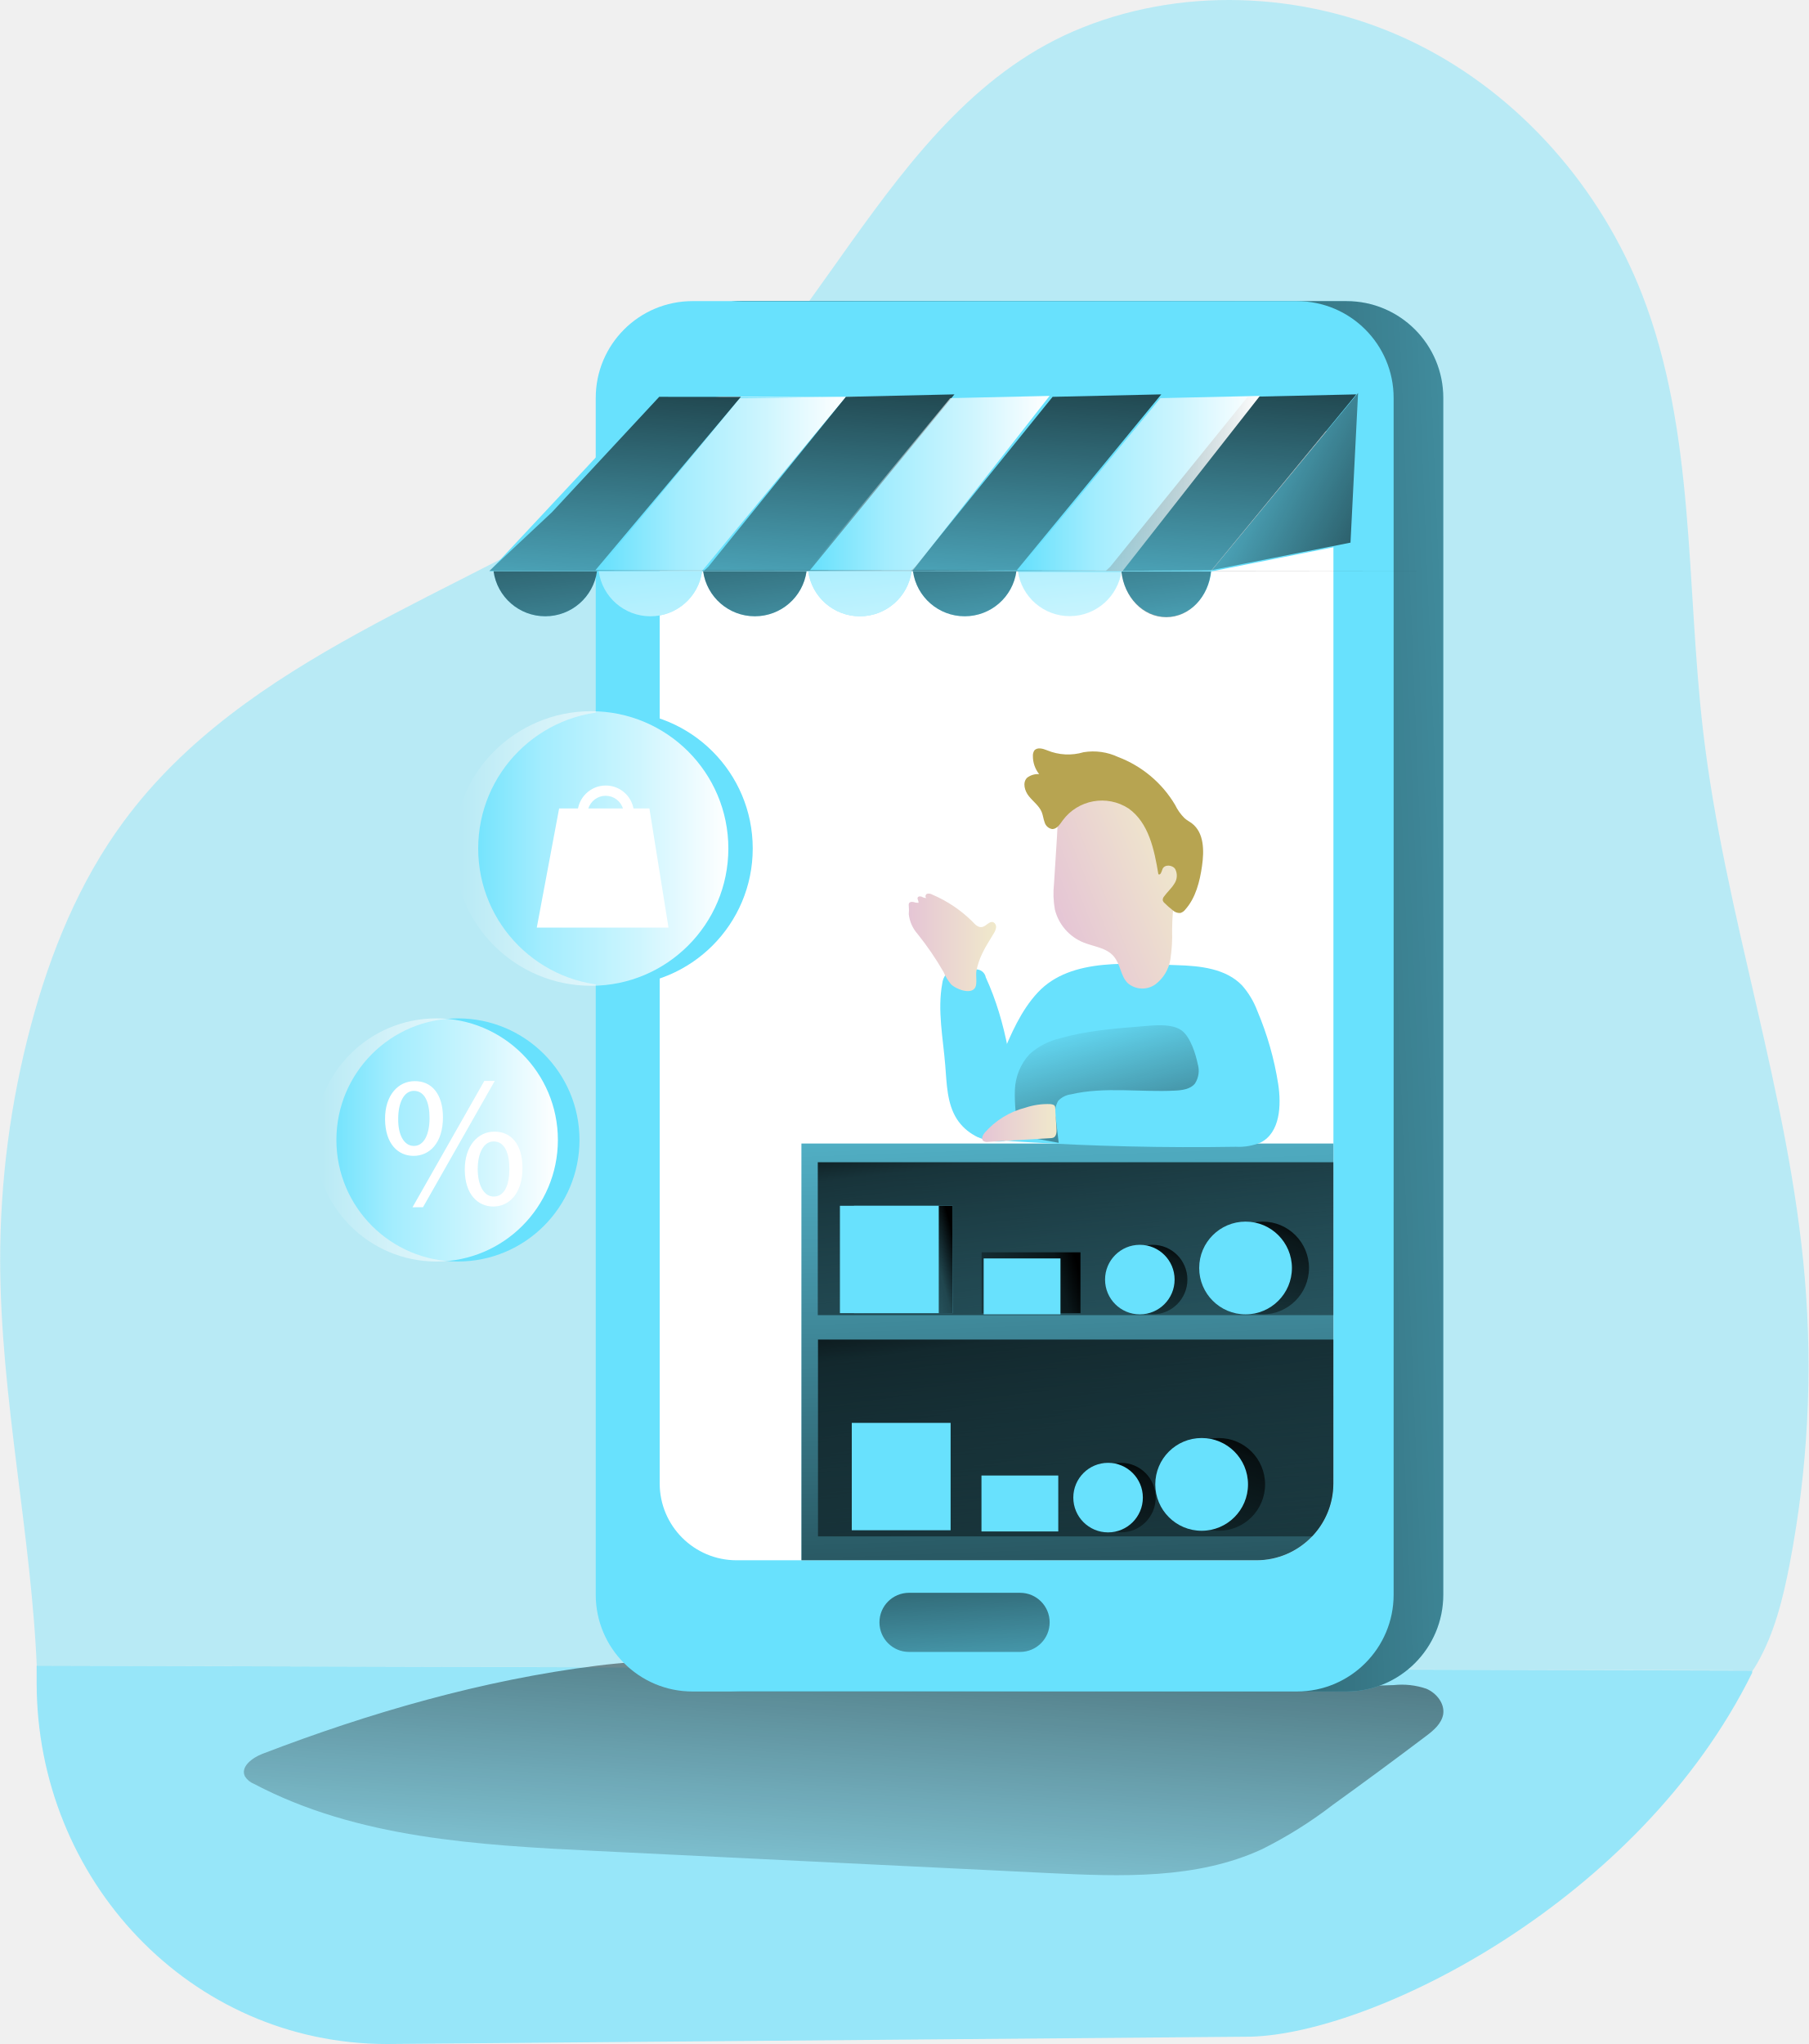
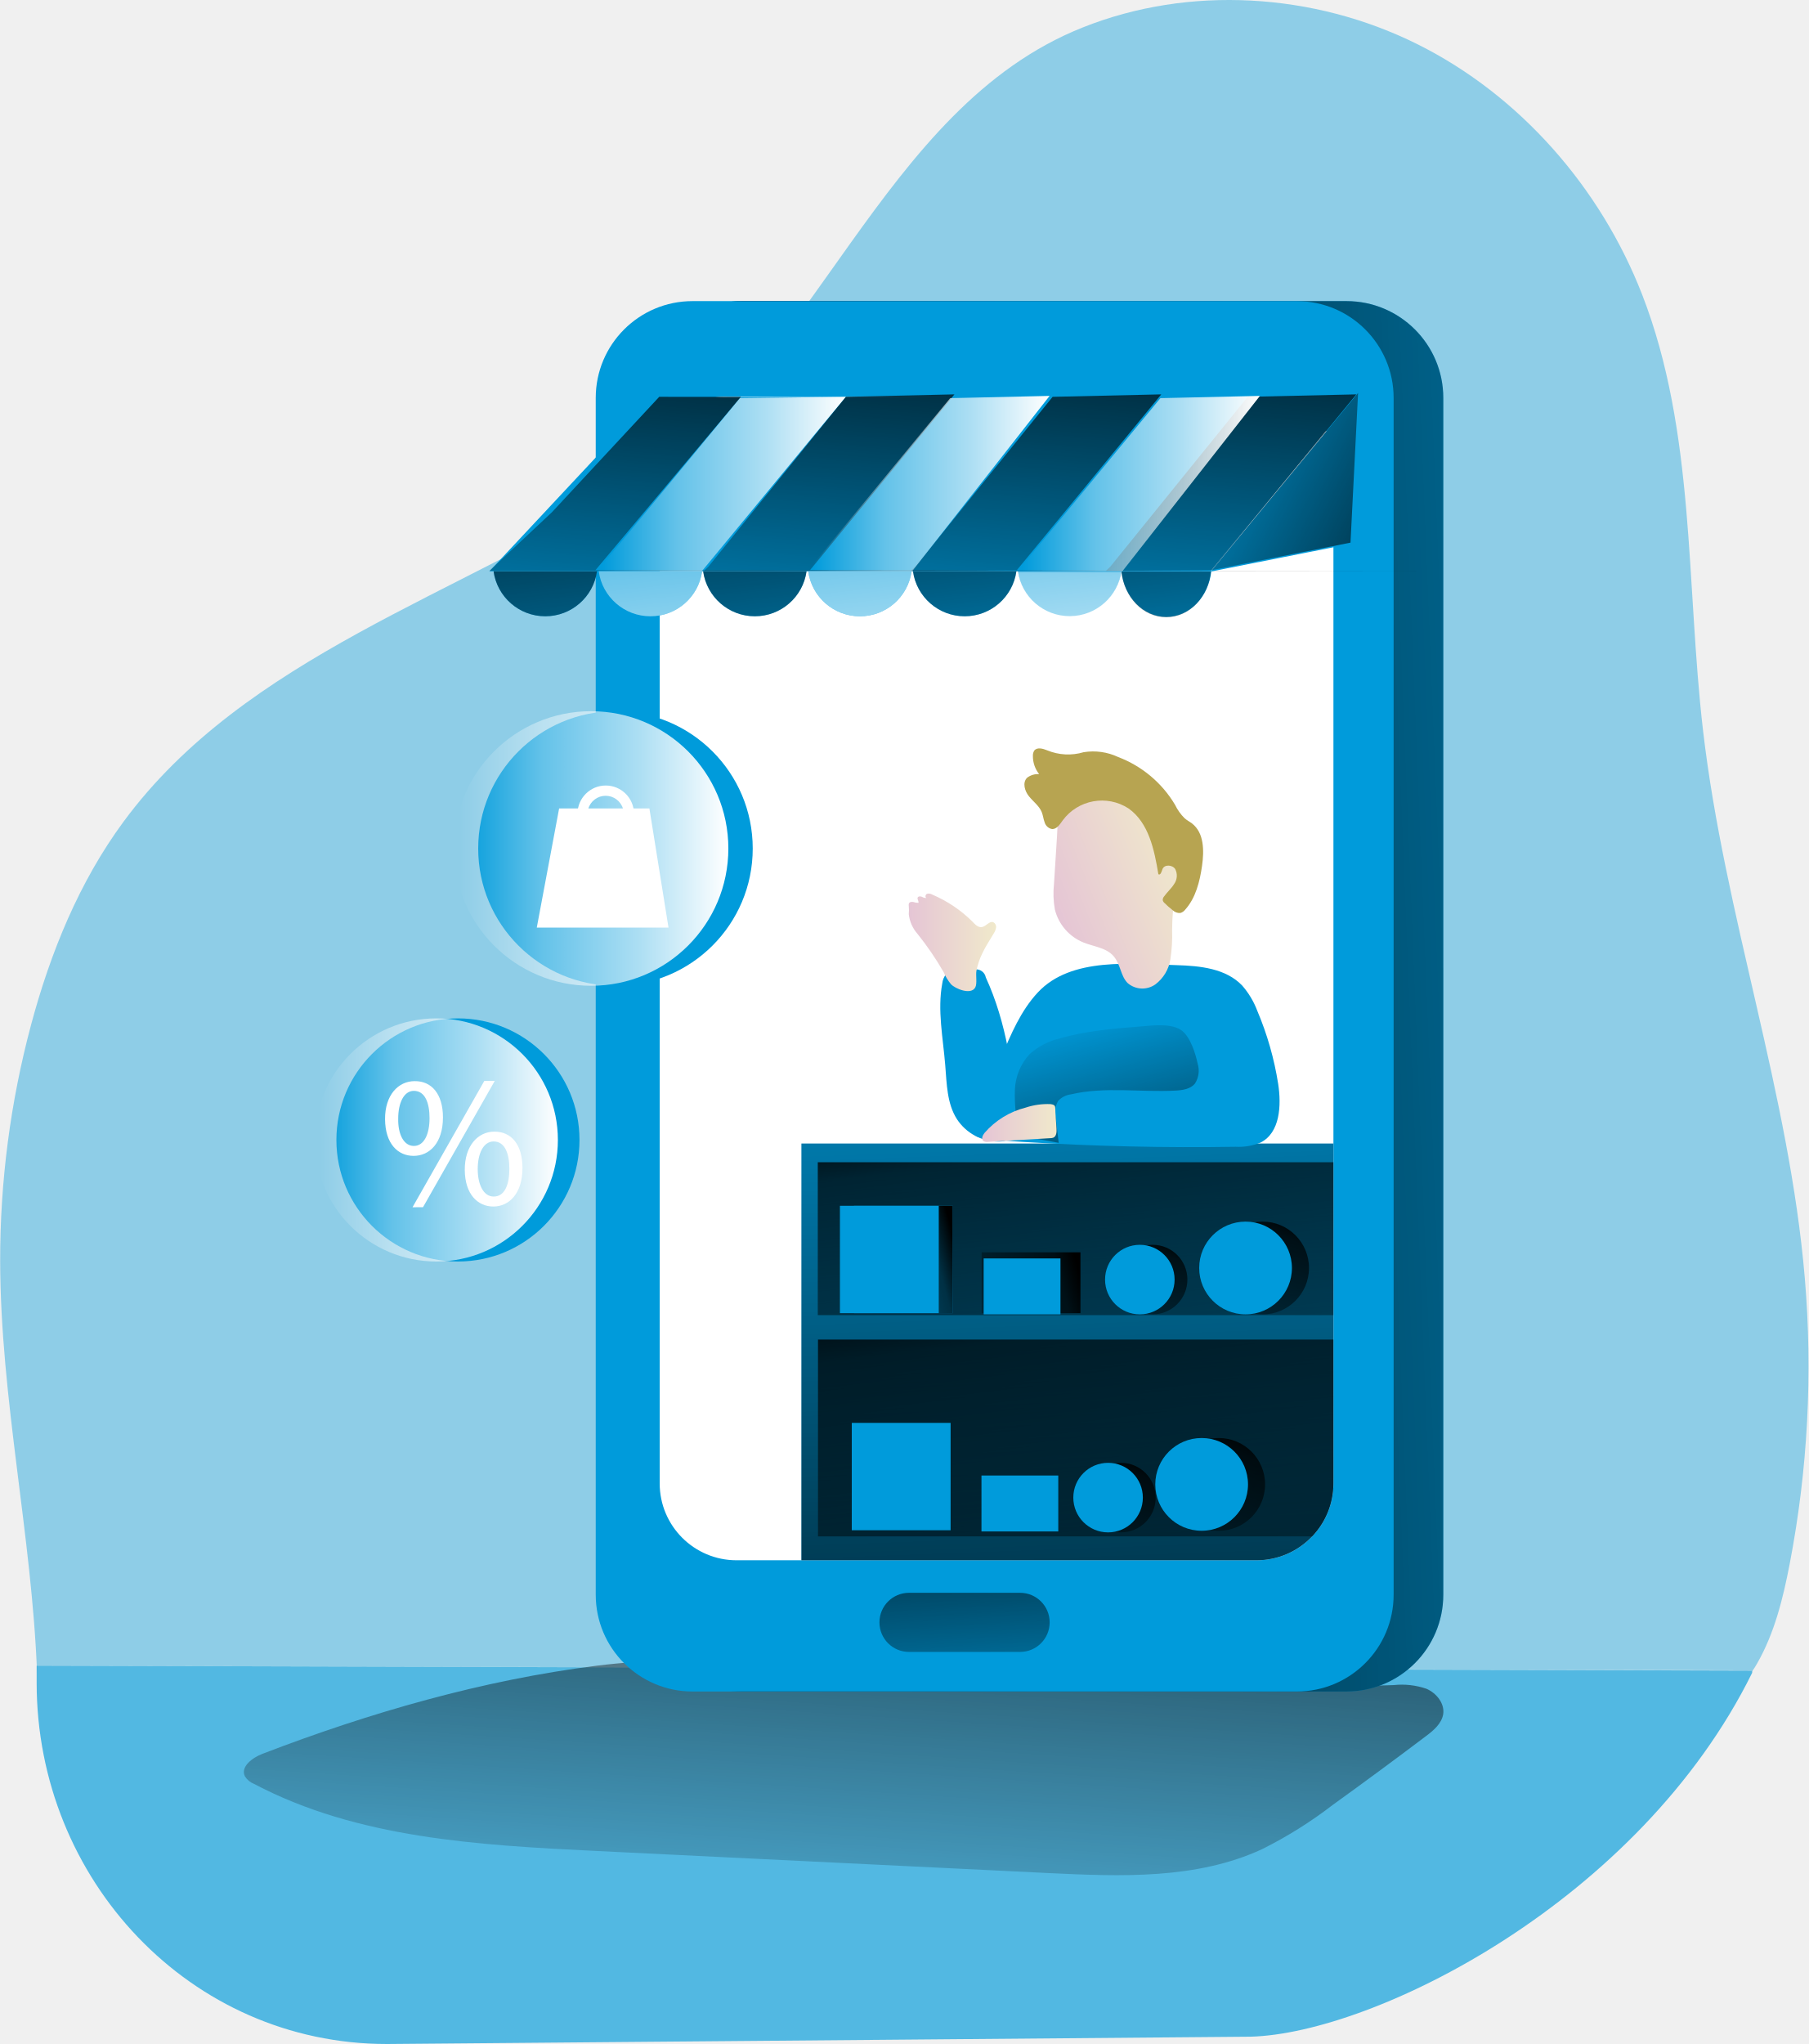
<svg xmlns="http://www.w3.org/2000/svg" xmlns:xlink="http://www.w3.org/1999/xlink" id="Layer_1" data-name="Layer 1" viewBox="0 0 346.39 391.41">
  <defs>
    <linearGradient id="linear-gradient" x1="202.34" y1="273.1" x2="194.63" y2="389.46" gradientUnits="userSpaceOnUse">
      <stop offset="0.01" />
      <stop offset="0.13" stop-opacity="0.69" />
      <stop offset="1" stop-opacity="0" />
    </linearGradient>
    <linearGradient id="linear-gradient-2" x1="163.84" y1="192.26" x2="390.02" y2="183.09" xlink:href="#linear-gradient" />
    <linearGradient id="linear-gradient-3" x1="243.62" y1="343.55" x2="237.51" y2="176.47" xlink:href="#linear-gradient" />
    <linearGradient id="linear-gradient-4" x1="238" y1="247.16" x2="252.21" y2="361.56" xlink:href="#linear-gradient" />
    <linearGradient id="linear-gradient-5" x1="166.19" y1="67.55" x2="160.46" y2="140.7" xlink:href="#linear-gradient" />
    <linearGradient id="linear-gradient-6" x1="207.33" y1="66.96" x2="201.52" y2="141.02" xlink:href="#linear-gradient" />
    <linearGradient id="linear-gradient-7" x1="200.71" y1="63.34" x2="194.91" y2="137.4" xlink:href="#linear-gradient" />
    <linearGradient id="linear-gradient-8" x1="238.07" y1="63.34" x2="232.26" y2="137.4" xlink:href="#linear-gradient" />
    <linearGradient id="linear-gradient-9" x1="197.95" y1="87.82" x2="205.22" y2="154.7" gradientUnits="userSpaceOnUse">
      <stop offset="0.02" stop-color="#fff" stop-opacity="0" />
      <stop offset="0.32" stop-color="#fff" stop-opacity="0.39" />
      <stop offset="0.68" stop-color="#fff" stop-opacity="0.68" />
      <stop offset="1" stop-color="#fff" />
    </linearGradient>
    <linearGradient id="linear-gradient-10" x1="178.1" y1="89.98" x2="185.37" y2="156.86" xlink:href="#linear-gradient" />
    <linearGradient id="linear-gradient-11" x1="237.66" y1="83.61" x2="244.93" y2="150.5" xlink:href="#linear-gradient-9" />
    <linearGradient id="linear-gradient-12" x1="256.23" y1="84.2" x2="263.38" y2="150.02" xlink:href="#linear-gradient" />
    <linearGradient id="linear-gradient-13" x1="158.24" y1="92.13" x2="165.51" y2="159.02" xlink:href="#linear-gradient-9" />
    <linearGradient id="linear-gradient-14" x1="217.81" y1="85.66" x2="225.08" y2="152.54" xlink:href="#linear-gradient" />
    <linearGradient id="linear-gradient-15" x1="138.39" y1="94.29" x2="145.66" y2="161.18" xlink:href="#linear-gradient" />
    <linearGradient id="linear-gradient-16" x1="114.33" y1="92.69" x2="161.99" y2="92.69" xlink:href="#linear-gradient-9" />
    <linearGradient id="linear-gradient-17" x1="154.61" y1="92.6" x2="201.03" y2="92.6" xlink:href="#linear-gradient-9" />
    <linearGradient id="linear-gradient-18" x1="194.89" y1="92.6" x2="241.31" y2="92.6" xlink:href="#linear-gradient-9" />
    <linearGradient id="linear-gradient-19" x1="275.79" y1="106.73" x2="223.04" y2="80.92" xlink:href="#linear-gradient" />
    <linearGradient id="linear-gradient-20" x1="183.28" y1="286.3" x2="186.45" y2="339.28" xlink:href="#linear-gradient" />
    <linearGradient id="linear-gradient-21" x1="86.92" y1="162.48" x2="139.49" y2="162.48" xlink:href="#linear-gradient-9" />
    <linearGradient id="linear-gradient-22" x1="60.29" y1="218.29" x2="106.85" y2="218.29" xlink:href="#linear-gradient-9" />
    <linearGradient id="linear-gradient-23" x1="210.37" y1="187.26" x2="227.11" y2="187.26" gradientUnits="userSpaceOnUse">
      <stop offset="0" stop-color="#e5c5d5" />
      <stop offset="0.42" stop-color="#ead4d1" />
      <stop offset="1" stop-color="#f0e9cb" />
    </linearGradient>
    <linearGradient id="linear-gradient-24" x1="244.36" y1="200.7" x2="259.28" y2="257.47" gradientUnits="userSpaceOnUse">
      <stop offset="0" stop-opacity="0" />
      <stop offset="0.99" />
    </linearGradient>
    <linearGradient id="linear-gradient-25" x1="991.64" y1="-519.92" x2="1018.26" y2="-519.92" gradientTransform="translate(-487.89 1033.36) rotate(-21.89)" xlink:href="#linear-gradient-23" />
    <linearGradient id="linear-gradient-26" x1="224.44" y1="221.76" x2="238.69" y2="221.76" xlink:href="#linear-gradient-23" />
    <linearGradient id="linear-gradient-27" x1="202.39" y1="208.07" x2="214.32" y2="304.2" xlink:href="#linear-gradient" />
    <linearGradient id="linear-gradient-28" x1="183.39" y1="238.44" x2="150.21" y2="247.2" xlink:href="#linear-gradient" />
    <linearGradient id="linear-gradient-29" x1="206.84" y1="243.16" x2="176.87" y2="251.07" xlink:href="#linear-gradient" />
    <linearGradient id="linear-gradient-30" x1="224.01" y1="236.71" x2="213.68" y2="263.17" xlink:href="#linear-gradient" />
    <linearGradient id="linear-gradient-31" x1="217.94" y1="278.46" x2="207.6" y2="304.92" xlink:href="#linear-gradient" />
    <linearGradient id="linear-gradient-32" x1="246.16" y1="231.72" x2="232.38" y2="267" xlink:href="#linear-gradient" />
    <linearGradient id="linear-gradient-33" x1="237.75" y1="273.15" x2="223.97" y2="308.43" xlink:href="#linear-gradient" />
  </defs>
-   <path d="M379.1,306.25c-1.27,6.58-2.9,13.21-6.22,19-.31.54-.62,1.07-1,1.58v-.23L43.43,325.7l0,1.42c-1-26.38-7-52.47-7.07-78.88a174.09,174.09,0,0,1,5.9-45.19c3.71-13.88,9.22-27.44,17.75-39,23.28-31.57,64.21-43.33,97.36-64.29,35.27-22.29,47.54-72.33,86.3-87.76C264.1,3.84,288,5.36,307.7,15.14s35.17,27.5,43.15,48c10.22,26.29,8.39,55.45,11.66,83.46C366.63,182,379,216,382,251.44A200.3,200.3,0,0,1,379.1,306.25Z" transform="translate(-36.33 -6.73)" fill="#68e1fd" opacity="0.41" />
-   <path d="M371.92,326.64v.42c-21.64,43.82-72.42,69.06-96.09,69.68l-165.41,1.4c-37.69,0-67.07-31.48-67.07-69.17l0-1.85,0-1.42Z" transform="translate(-36.33 -6.73)" fill="#68e1fd" opacity="0.66" />
+   <path d="M379.1,306.25c-1.27,6.58-2.9,13.21-6.22,19-.31.54-.62,1.07-1,1.58v-.23L43.43,325.7l0,1.42c-1-26.38-7-52.47-7.07-78.88a174.09,174.09,0,0,1,5.9-45.19c3.71-13.88,9.22-27.44,17.75-39,23.28-31.57,64.21-43.33,97.36-64.29,35.27-22.29,47.54-72.33,86.3-87.76C264.1,3.84,288,5.36,307.7,15.14s35.17,27.5,43.15,48c10.22,26.29,8.39,55.45,11.66,83.46C366.63,182,379,216,382,251.44A200.3,200.3,0,0,1,379.1,306.25Z" transform="translate(-36.33 -6.73)" fill="#009bdb" opacity="0.41" />
+   <path d="M371.92,326.64v.42c-21.64,43.82-72.42,69.06-96.09,69.68l-165.41,1.4c-37.69,0-67.07-31.48-67.07-69.17l0-1.85,0-1.42Z" transform="translate(-36.33 -6.73)" fill="#009bdb" opacity="0.66" />
  <path d="M86.61,342.57c-1.94.74-4.3,2.49-3.36,4.34A3.65,3.65,0,0,0,85,348.34c19.76,10.42,42.9,11.72,65.21,12.82l87,4.25c13.83.67,28.29,1.23,40.85-4.58a82.49,82.49,0,0,0,13.55-8.49q9-6.48,17.8-13.13c1.47-1.1,3-2.38,3.33-4.19.33-2.08-1.28-4.08-3.22-4.91a14.56,14.56,0,0,0-6.24-.7q-28.83,1-57.68.81c-12.2-.07-24.44-.28-36.55-1.82-19.72-2.51-38.52-5.2-58.42-2.7C128.81,328.43,107.05,334.72,86.61,342.57Z" transform="translate(-36.33 -6.73)" fill="url(#linear-gradient)" />
-   <rect x="123.61" y="57.66" width="152.82" height="266.25" rx="18.54" fill="#68e1fd" />
+   <rect x="123.61" y="57.66" width="152.82" height="266.25" rx="18.54" fill="#009bdb" />
  <rect x="123.61" y="57.66" width="152.82" height="266.25" rx="18.54" fill="url(#linear-gradient-2)" />
-   <rect x="114.1" y="57.66" width="152.82" height="266.25" rx="18.54" fill="#68e1fd" />
+   <rect x="114.1" y="57.66" width="152.82" height="266.25" rx="18.54" fill="#009bdb" />
  <path d="M291.72,94.87V290.78A14.73,14.73,0,0,1,277,305.51h-99.6a14.72,14.72,0,0,1-14.72-14.73V94.87A12.13,12.13,0,0,1,174.8,82.73H279.58A12.15,12.15,0,0,1,291.72,94.87Z" transform="translate(-36.33 -6.73)" fill="#fff" />
-   <path d="M291.72,225.71v65.07A14.73,14.73,0,0,1,277,305.51H189.83v-79.8Z" transform="translate(-36.33 -6.73)" fill="#68e1fd" />
+   <path d="M291.72,225.71v65.07A14.73,14.73,0,0,1,277,305.51H189.83v-79.8Z" transform="translate(-36.33 -6.73)" fill="#009bdb" />
  <path d="M291.71,225.71v65.07A14.74,14.74,0,0,1,277,305.51H189.83v-79.8Z" transform="translate(-36.33 -6.73)" fill="url(#linear-gradient-3)" />
  <path d="M291.71,263.24v27.54a14.66,14.66,0,0,1-4.06,10.15H193V263.24Z" transform="translate(-36.33 -6.73)" fill="url(#linear-gradient-4)" />
-   <polygon points="124.84 76.13 93.73 109.4 231.86 109.4 259.58 75.66 124.84 76.13" fill="#68e1fd" />
+   <polygon points="124.84 76.13 93.73 109.4 231.86 109.4 259.58 75.66 124.84 76.13" fill="#009bdb" />
  <polygon points="141.9 76 114.03 109.2 232.11 109.32 93.73 109.32 94.57 108.53 105.7 98.1 126.26 75.99 141.9 76" fill="url(#linear-gradient-5)" />
  <polygon points="182.8 75.52 155.12 109.2 273.2 109.32 134.82 109.32 135.66 108.53 161.99 75.99 182.8 75.52" fill="url(#linear-gradient-6)" />
  <polygon points="222.42 75.52 194.74 109.2 174.44 109.32 175.28 108.53 201.61 75.99 222.42 75.52" fill="url(#linear-gradient-7)" />
  <polygon points="259.78 75.52 232.1 109.2 211.8 109.32 212.64 108.53 238.97 75.99 259.78 75.52" fill="url(#linear-gradient-8)" />
-   <path d="M191.12,116.12h19.81a10,10,0,0,1-19.81,0Z" transform="translate(-36.33 -6.73)" fill="#68e1fd" />
-   <path d="M171,116.12h19.81a10,10,0,0,1-19.81,0Z" transform="translate(-36.33 -6.73)" fill="#68e1fd" />
-   <path d="M251.12,116a10,10,0,0,1-19.82.11H251Z" transform="translate(-36.33 -6.73)" fill="#68e1fd" />
-   <path d="M268.34,116c-.48,5-4.16,8.87-8.62,8.87s-8.09-3.83-8.61-8.76h17.16Z" transform="translate(-36.33 -6.73)" fill="#68e1fd" />
-   <path d="M151,116.12h19.81a10,10,0,0,1-19.81,0Z" transform="translate(-36.33 -6.73)" fill="#68e1fd" />
-   <path d="M211.21,116.12H231a10,10,0,0,1-19.81,0Z" transform="translate(-36.33 -6.73)" fill="#68e1fd" />
-   <path d="M130.86,116.12h19.81a10,10,0,0,1-19.81,0Z" transform="translate(-36.33 -6.73)" fill="#68e1fd" />
+   <path d="M191.12,116.12h19.81a10,10,0,0,1-19.81,0Z" transform="translate(-36.33 -6.73)" fill="#009bdb" />
+   <path d="M171,116.12h19.81a10,10,0,0,1-19.81,0Z" transform="translate(-36.33 -6.73)" fill="#009bdb" />
+   <path d="M251.12,116a10,10,0,0,1-19.82.11H251Z" transform="translate(-36.33 -6.73)" fill="#009bdb" />
+   <path d="M268.34,116c-.48,5-4.16,8.87-8.62,8.87s-8.09-3.83-8.61-8.76h17.16Z" transform="translate(-36.33 -6.73)" fill="#009bdb" />
+   <path d="M151,116.12h19.81a10,10,0,0,1-19.81,0Z" transform="translate(-36.33 -6.73)" fill="#009bdb" />
+   <path d="M211.21,116.12H231a10,10,0,0,1-19.81,0Z" transform="translate(-36.33 -6.73)" fill="#009bdb" />
+   <path d="M130.86,116.12h19.81a10,10,0,0,1-19.81,0Z" transform="translate(-36.33 -6.73)" fill="#009bdb" />
  <path d="M191.12,116.12h19.81a10,10,0,0,1-19.81,0Z" transform="translate(-36.33 -6.73)" fill="url(#linear-gradient-9)" />
  <path d="M171,116.12h19.81a10,10,0,0,1-19.81,0Z" transform="translate(-36.33 -6.73)" fill="url(#linear-gradient-10)" />
  <path d="M251.11,116.12a10,10,0,0,1-19.82.11H251Z" transform="translate(-36.33 -6.73)" fill="url(#linear-gradient-11)" />
  <path d="M268.28,116.06c-.47,5-4.14,8.88-8.59,8.88s-8.06-3.84-8.58-8.76h17.1Z" transform="translate(-36.33 -6.73)" fill="url(#linear-gradient-12)" />
  <path d="M151,116.12h19.81a10,10,0,0,1-19.81,0Z" transform="translate(-36.33 -6.73)" fill="url(#linear-gradient-13)" />
  <path d="M211.21,116.12H231a10,10,0,0,1-19.81,0Z" transform="translate(-36.33 -6.73)" fill="url(#linear-gradient-14)" />
  <path d="M130.86,116.12h19.81a10,10,0,0,1-19.81,0Z" transform="translate(-36.33 -6.73)" fill="url(#linear-gradient-15)" />
  <polygon points="114.33 109.39 141.71 76.24 161.99 75.99 134.42 109.39 114.33 109.39" fill="url(#linear-gradient-16)" />
  <polygon points="154.61 109.39 181.99 76.24 201.03 75.81 174.7 109.39 154.61 109.39" fill="url(#linear-gradient-17)" />
  <polygon points="194.89 109.39 222.26 76.24 241.31 75.81 214.97 109.39 194.89 109.39" fill="url(#linear-gradient-18)" />
-   <polygon points="231.88 109.45 258.44 104.19 259.88 75.52 231.88 109.45" fill="#68e1fd" />
+   <polygon points="231.88 109.45 258.44 104.19 259.88 75.52 231.88 109.45" fill="#009bdb" />
  <polygon points="232.1 109.17 258.66 103.91 260.11 75.24 232.1 109.17" fill="url(#linear-gradient-19)" />
  <rect x="168.44" y="305.01" width="32.6" height="11.32" rx="5.66" fill="url(#linear-gradient-20)" />
-   <circle cx="117.88" cy="162.48" r="26.29" fill="#68e1fd" />
+   <circle cx="117.88" cy="162.48" r="26.29" fill="#009bdb" />
  <circle cx="113.21" cy="162.48" r="26.29" fill="url(#linear-gradient-21)" />
-   <circle cx="87.71" cy="218.29" r="23.28" fill="#68e1fd" />
+   <circle cx="87.71" cy="218.29" r="23.28" fill="#009bdb" />
  <circle cx="83.57" cy="218.29" r="23.28" fill="url(#linear-gradient-22)" />
-   <path d="M235.09,196.79c-3.26,3.5-5.15,8-7,12.44l-5.21,12.62a2.26,2.26,0,0,0-.17,1.92,2.18,2.18,0,0,0,1.65.83,79.67,79.67,0,0,0,8,.8q20.29,1.26,40.65.93a11,11,0,0,0,4.76-.81c3.74-1.89,4-7.09,3.37-11.22a59.52,59.52,0,0,0-4-14,15.8,15.8,0,0,0-2.9-4.85c-3.1-3.25-8-3.77-12.51-3.9C253.17,191.34,241.51,189.88,235.09,196.79Z" transform="translate(-36.33 -6.73)" fill="#68e1fd" />
-   <path d="M225.14,193.9a1.89,1.89,0,0,0-2-1.54,21.9,21.9,0,0,0-3.53.13,3.39,3.39,0,0,0-2.06.77,3.35,3.35,0,0,0-.75,1.79c-.95,5.15.15,10.43.57,15.65.29,3.56.32,7.34,2.24,10.34a9.48,9.48,0,0,0,8,4.29c1.34,0,2.86-.49,3.37-1.72a4.18,4.18,0,0,0,.17-1.93C230.46,212.31,229.11,202.52,225.14,193.9Z" transform="translate(-36.33 -6.73)" fill="#68e1fd" />
+   <path d="M235.09,196.79c-3.26,3.5-5.15,8-7,12.44l-5.21,12.62a2.26,2.26,0,0,0-.17,1.92,2.18,2.18,0,0,0,1.65.83,79.67,79.67,0,0,0,8,.8q20.29,1.26,40.65.93a11,11,0,0,0,4.76-.81c3.74-1.89,4-7.09,3.37-11.22a59.52,59.52,0,0,0-4-14,15.8,15.8,0,0,0-2.9-4.85c-3.1-3.25-8-3.77-12.51-3.9C253.17,191.34,241.51,189.88,235.09,196.79Z" transform="translate(-36.33 -6.73)" fill="#009bdb" />
+   <path d="M225.14,193.9a1.89,1.89,0,0,0-2-1.54,21.9,21.9,0,0,0-3.53.13,3.39,3.39,0,0,0-2.06.77,3.35,3.35,0,0,0-.75,1.79c-.95,5.15.15,10.43.57,15.65.29,3.56.32,7.34,2.24,10.34a9.48,9.48,0,0,0,8,4.29c1.34,0,2.86-.49,3.37-1.72a4.18,4.18,0,0,0,.17-1.93C230.46,212.31,229.11,202.52,225.14,193.9Z" transform="translate(-36.33 -6.73)" fill="#009bdb" />
  <path d="M224.46,189.31c.63-1.36,1.49-2.6,2.24-3.9a2.69,2.69,0,0,0,.41-1.08,1,1,0,0,0-.52-1c-.75-.29-1.35.75-2.13.91s-1.34-.46-1.85-1a24.61,24.61,0,0,0-7.74-5.21,1.29,1.29,0,0,0-1-.14c-.31.14-.4.69-.08.79a1.43,1.43,0,0,1-.88-.22c-.28-.12-.69-.13-.82.15s.25.69.15,1a2.79,2.79,0,0,1-1-.16c-.34-.06-.79,0-.85.39a1,1,0,0,0,0,.39,9.15,9.15,0,0,1,0,1.57,6.83,6.83,0,0,0,1.67,3.76,57,57,0,0,1,5,7.32,9.29,9.29,0,0,0,1.41,2.32c.82.88,3.86,2.13,4.66.6.38-.72.07-2.3.21-3.14A13.47,13.47,0,0,1,224.46,189.31Z" transform="translate(-36.33 -6.73)" fill="url(#linear-gradient-23)" />
  <path d="M265.72,210.43a4.52,4.52,0,0,1-.53,3.8c-.87,1.06-2.39,1.27-3.76,1.34-6.67.35-13.48-.8-20,.72a4,4,0,0,0-2.44,1.26,4.46,4.46,0,0,0-.45,3.25l.56,4.77-6.5-1.18a1.83,1.83,0,0,1-.69-.24,1.68,1.68,0,0,1-.51-1.13,31.72,31.72,0,0,1-.69-7.57,10.66,10.66,0,0,1,2.84-6.89,13.26,13.26,0,0,1,5.8-3c5-1.44,10.26-1.86,15.47-2.28,2.25-.18,6-.68,7.93.85C264.36,205.43,265.32,208.52,265.72,210.43Z" transform="translate(-36.33 -6.73)" fill="url(#linear-gradient-24)" />
  <path d="M238.2,176a17.1,17.1,0,0,0,.17,4.9,9.2,9.2,0,0,0,5.53,6.33c2,.79,4.37,1,5.74,2.63s1.3,3.8,2.71,5.16a4.32,4.32,0,0,0,5.27.21,7.46,7.46,0,0,0,2.87-4.77,30.85,30.85,0,0,0,.33-5.69,53.45,53.45,0,0,1,.63-7.58,36.2,36.2,0,0,0,.63-5.29,16.66,16.66,0,0,0-1.17-6c-1.69-4.45-5.17-8.46-9.78-9.64a10.2,10.2,0,0,0-11.16,4.6c-1.16,1.87-1.05,3.77-1.19,6Q238.5,171.41,238.2,176Z" transform="translate(-36.33 -6.73)" fill="url(#linear-gradient-25)" />
  <path d="M236.89,150.41c-.83-.34-1.95-.65-2.48.07a1.75,1.75,0,0,0-.25,1,5.48,5.48,0,0,0,1.2,3.49,3.41,3.41,0,0,0-2.31.69c-.93.92-.47,2.54.35,3.55s1.95,1.83,2.44,3c.26.63.32,1.33.57,2a1.81,1.81,0,0,0,1.45,1.28c.9,0,1.47-.9,2-1.65a9.34,9.34,0,0,1,12.63-2.29c3.86,2.74,4.93,7.91,5.7,12.58.39.28.62-.47.77-.92.34-1,1.9-.91,2.46-.06a2.76,2.76,0,0,1-.22,2.88c-.54.86-1.33,1.54-1.92,2.37a1,1,0,0,0-.25.71,1,1,0,0,0,.35.55A16.35,16.35,0,0,0,260.9,181a1.92,1.92,0,0,0,1.5.56,1.79,1.79,0,0,0,.94-.65c2-2.24,2.78-5.35,3.21-8.34s.4-6.36-1.92-8.16c-.46-.35-1-.61-1.42-1a9.17,9.17,0,0,1-1.82-2.56,21.6,21.6,0,0,0-10.91-9.16,11.27,11.27,0,0,0-6.6-.92A10.45,10.45,0,0,1,236.89,150.41Z" transform="translate(-36.33 -6.73)" fill="#b7a451" />
  <path d="M224.9,223.67c-.35.44-.67,1.11-.28,1.51a1.25,1.25,0,0,0,.95.21l11.94-.71a1.59,1.59,0,0,0,.57-.1c.6-.27.64-1.08.6-1.74l-.21-3.08c-.07-1.11.16-1.45-.92-1.6a13.27,13.27,0,0,0-4.79.67A15.41,15.41,0,0,0,224.9,223.67Z" transform="translate(-36.33 -6.73)" fill="url(#linear-gradient-26)" />
  <rect x="156.63" y="222.56" width="98.75" height="29.28" fill="url(#linear-gradient-27)" />
  <polygon points="128.04 177.63 102.81 177.63 107.09 154.81 124.38 154.81 128.04 177.63" fill="#fff" />
  <path d="M157.76,163.56H146.94v-1a5.41,5.41,0,1,1,10.82,0ZM149,161.61h6.66a3.47,3.47,0,0,0-6.66,0Z" transform="translate(-36.33 -6.73)" fill="#fff" />
-   <rect x="163.56" y="230.9" width="18.93" height="20.56" fill="#68e1fd" />
+   <rect x="163.56" y="230.9" width="18.93" height="20.56" fill="#009bdb" />
  <rect x="163.56" y="230.9" width="18.93" height="20.56" fill="url(#linear-gradient-28)" />
  <rect x="188.01" y="239.81" width="18.93" height="11.65" fill="url(#linear-gradient-29)" />
-   <rect x="160.87" y="230.9" width="18.93" height="20.56" fill="#68e1fd" />
-   <rect x="188.4" y="240.98" width="14.71" height="10.71" fill="#68e1fd" />
-   <rect x="163.14" y="272.47" width="18.93" height="20.56" fill="#68e1fd" />
-   <rect x="187.98" y="282.55" width="14.71" height="10.71" fill="#68e1fd" />
+   <rect x="160.87" y="230.9" width="18.93" height="20.56" fill="#009bdb" />
+   <rect x="188.4" y="240.98" width="14.71" height="10.71" fill="#009bdb" />
+   <rect x="163.14" y="272.47" width="18.93" height="20.56" fill="#009bdb" />
+   <rect x="187.98" y="282.55" width="14.71" height="10.71" fill="#009bdb" />
  <circle cx="220.76" cy="245.03" r="6.66" fill="url(#linear-gradient-30)" />
-   <circle cx="218.31" cy="245.03" r="6.66" fill="#68e1fd" />
+   <circle cx="218.31" cy="245.03" r="6.66" fill="#009bdb" />
  <circle cx="214.69" cy="286.78" r="6.66" fill="url(#linear-gradient-31)" />
-   <circle cx="212.23" cy="286.78" r="6.66" fill="#68e1fd" />
+   <circle cx="212.23" cy="286.78" r="6.66" fill="#009bdb" />
  <circle cx="241.83" cy="242.81" r="8.88" fill="url(#linear-gradient-32)" />
-   <circle cx="238.56" cy="242.81" r="8.88" fill="#68e1fd" />
+   <circle cx="238.56" cy="242.81" r="8.88" fill="#009bdb" />
  <circle cx="233.42" cy="284.25" r="8.88" fill="url(#linear-gradient-33)" />
-   <circle cx="230.15" cy="284.25" r="8.88" fill="#68e1fd" />
+   <circle cx="230.15" cy="284.25" r="8.88" fill="#009bdb" />
  <path d="M121.17,220.69c0,4.94-2.59,7.38-5.62,7.38s-5.43-2.34-5.47-7,2.56-7.31,5.65-7.31C119,213.71,121.17,216.23,121.17,220.69Zm-8.57.22c-.07,3,1.05,5.26,3,5.26s3-2.24,3-5.33c0-2.85-.83-5.22-3-5.22C113.65,215.62,112.6,218,112.6,220.91Zm2.74,17,13.75-24.19h2L117.35,237.9Zm21.06-7.52c0,4.93-2.6,7.38-5.58,7.38s-5.44-2.34-5.47-7,2.55-7.34,5.65-7.34C134.27,223.4,136.4,225.91,136.4,230.38Zm-8.57.21c0,3,1.12,5.26,3.06,5.26,2.09,0,3-2.23,3-5.33,0-2.84-.83-5.22-3-5.22C128.91,225.3,127.83,227.64,127.83,230.59Z" transform="translate(-36.33 -6.73)" fill="#fff" />
</svg>
